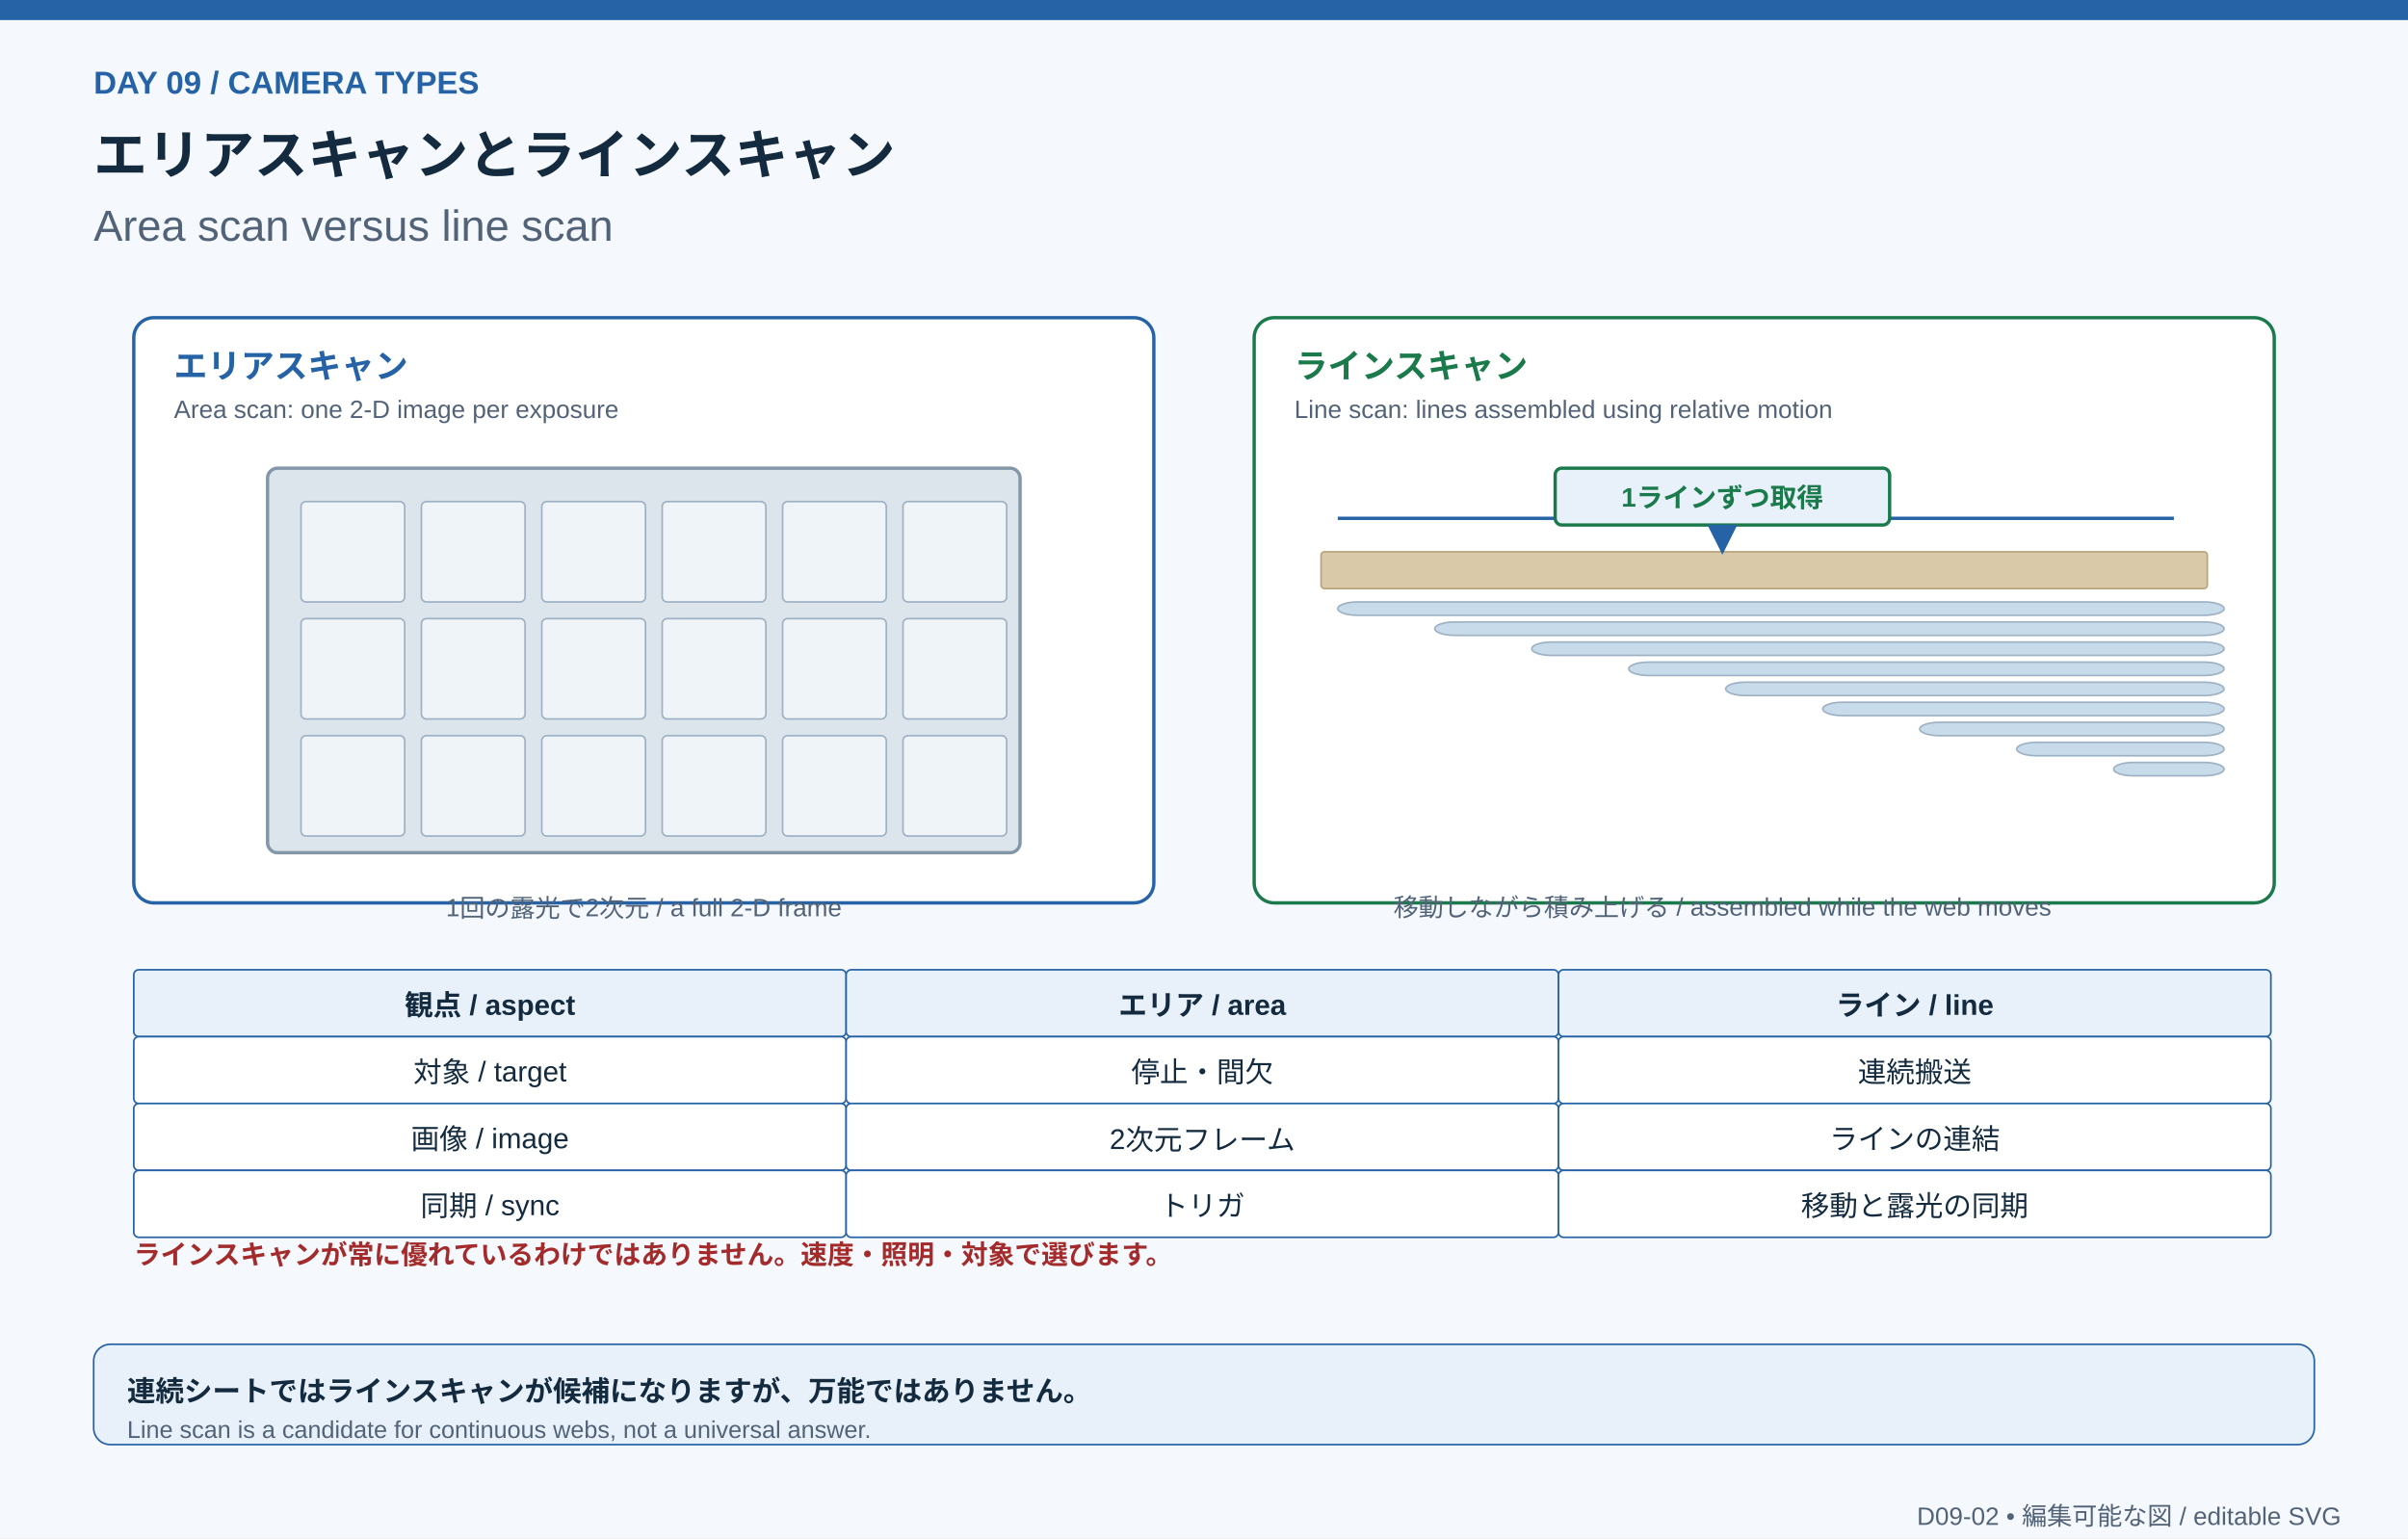
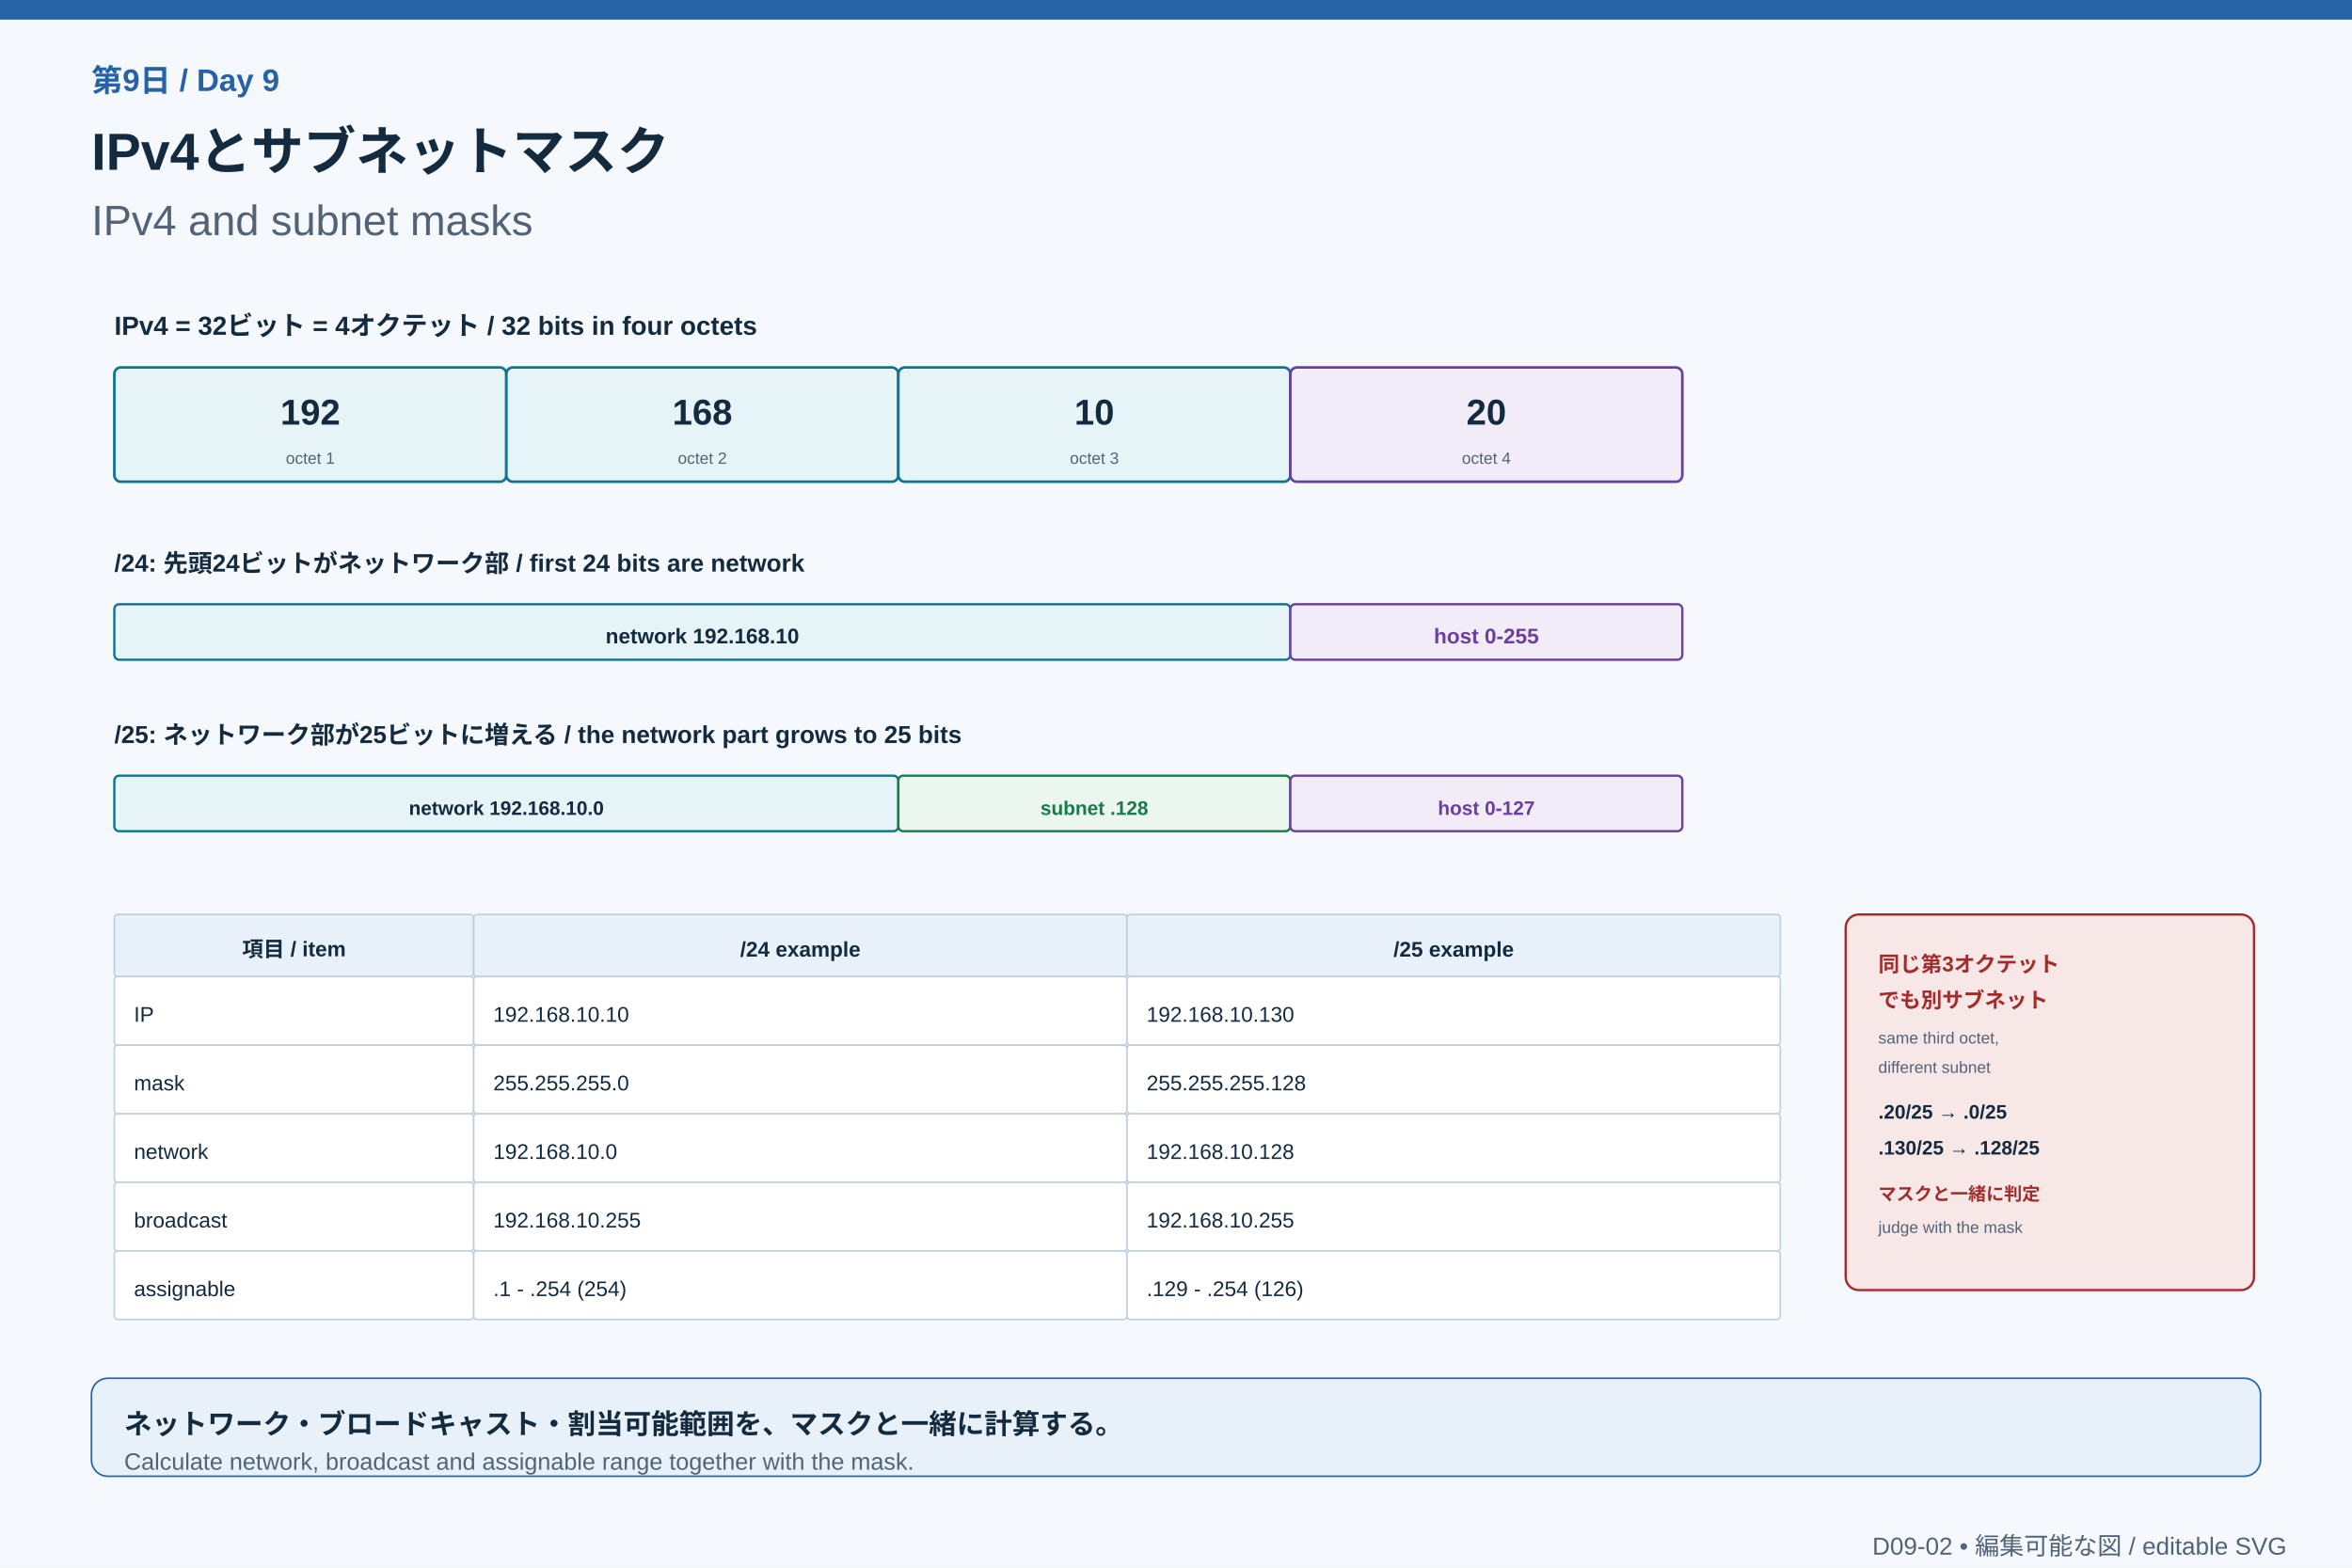
- <svg xmlns="http://www.w3.org/2000/svg" width="1440" height="920" viewBox="0 0 1440 920" role="img" aria-labelledby="title desc">
+ <svg xmlns="http://www.w3.org/2000/svg" width="1440" height="960" viewBox="0 0 1440 960" role="img" aria-labelledby="title desc">
  <defs>
    <marker id="arrow" viewBox="0 0 10 10" refX="9" refY="5" markerWidth="9" markerHeight="9" orient="auto">
      <path d="M0 0 10 5 0 10Z" fill="#2563A6" />
    </marker>
    <marker id="arrow-red" viewBox="0 0 10 10" refX="9" refY="5" markerWidth="9" markerHeight="9" orient="auto">
      <path d="M0 0 10 5 0 10Z" fill="#A32B2B" />
    </marker>
    <marker id="arrow-green" viewBox="0 0 10 10" refX="9" refY="5" markerWidth="9" markerHeight="9" orient="auto">
      <path d="M0 0 10 5 0 10Z" fill="#1B7A4B" />
    </marker>
  </defs>
-   <rect x="0" y="0" width="1440" height="920" fill="#F5F8FC" />
+   <rect x="0" y="0" width="1440" height="960" fill="#F5F8FC" />
  <rect x="0" y="0" width="1440" height="12" fill="#2563A6" />
-   <text x="56.0" y="56.0" font-family="Arial, 'Noto Sans JP', 'Yu Gothic', Meiryo, sans-serif" font-size="19" fill="#2563A6" font-weight="700" text-anchor="start">DAY 09 / CAMERA TYPES</text>
-   <text x="56.0" y="104.0" font-family="Arial, 'Noto Sans JP', 'Yu Gothic', Meiryo, sans-serif" font-size="32" fill="#142B3F" font-weight="700" text-anchor="start">エリアスキャンとラインスキャン</text>
-   <text x="56.0" y="144.0" font-family="Arial, 'Noto Sans JP', 'Yu Gothic', Meiryo, sans-serif" font-size="26" fill="#526378" font-weight="400" text-anchor="start">Area scan versus line scan</text>
-   <rect x="80.0" y="190.0" width="610.0" height="350.0" rx="12" fill="#FFFFFF" stroke="#2563A6" stroke-width="2" />
-   <text x="104.0" y="226.0" font-family="Arial, 'Noto Sans JP', 'Yu Gothic', Meiryo, sans-serif" font-size="20" fill="#2563A6" font-weight="700" text-anchor="start">エリアスキャン</text>
-   <text x="104.0" y="250.0" font-family="Arial, 'Noto Sans JP', 'Yu Gothic', Meiryo, sans-serif" font-size="15" fill="#526378" font-weight="400" text-anchor="start">Area scan: one 2-D image per exposure</text>
-   <rect x="160.0" y="280.0" width="450.0" height="230.0" rx="6" fill="#DCE4EC" stroke="#8497A8" stroke-width="2" />
-   <rect x="180.0" y="300.0" width="62.0" height="60.0" rx="3" fill="#EFF4F9" stroke="#9FB2C4" stroke-width="1" />
-   <rect x="252.0" y="300.0" width="62.0" height="60.0" rx="3" fill="#EFF4F9" stroke="#9FB2C4" stroke-width="1" />
-   <rect x="324.0" y="300.0" width="62.0" height="60.0" rx="3" fill="#EFF4F9" stroke="#9FB2C4" stroke-width="1" />
-   <rect x="396.0" y="300.0" width="62.0" height="60.0" rx="3" fill="#EFF4F9" stroke="#9FB2C4" stroke-width="1" />
-   <rect x="468.0" y="300.0" width="62.0" height="60.0" rx="3" fill="#EFF4F9" stroke="#9FB2C4" stroke-width="1" />
-   <rect x="540.0" y="300.0" width="62.0" height="60.0" rx="3" fill="#EFF4F9" stroke="#9FB2C4" stroke-width="1" />
-   <rect x="180.0" y="370.0" width="62.0" height="60.0" rx="3" fill="#EFF4F9" stroke="#9FB2C4" stroke-width="1" />
-   <rect x="252.0" y="370.0" width="62.0" height="60.0" rx="3" fill="#EFF4F9" stroke="#9FB2C4" stroke-width="1" />
-   <rect x="324.0" y="370.0" width="62.0" height="60.0" rx="3" fill="#EFF4F9" stroke="#9FB2C4" stroke-width="1" />
-   <rect x="396.0" y="370.0" width="62.0" height="60.0" rx="3" fill="#EFF4F9" stroke="#9FB2C4" stroke-width="1" />
-   <rect x="468.0" y="370.0" width="62.0" height="60.0" rx="3" fill="#EFF4F9" stroke="#9FB2C4" stroke-width="1" />
-   <rect x="540.0" y="370.0" width="62.0" height="60.0" rx="3" fill="#EFF4F9" stroke="#9FB2C4" stroke-width="1" />
-   <rect x="180.0" y="440.0" width="62.0" height="60.0" rx="3" fill="#EFF4F9" stroke="#9FB2C4" stroke-width="1" />
-   <rect x="252.0" y="440.0" width="62.0" height="60.0" rx="3" fill="#EFF4F9" stroke="#9FB2C4" stroke-width="1" />
-   <rect x="324.0" y="440.0" width="62.0" height="60.0" rx="3" fill="#EFF4F9" stroke="#9FB2C4" stroke-width="1" />
-   <rect x="396.0" y="440.0" width="62.0" height="60.0" rx="3" fill="#EFF4F9" stroke="#9FB2C4" stroke-width="1" />
-   <rect x="468.0" y="440.0" width="62.0" height="60.0" rx="3" fill="#EFF4F9" stroke="#9FB2C4" stroke-width="1" />
-   <rect x="540.0" y="440.0" width="62.0" height="60.0" rx="3" fill="#EFF4F9" stroke="#9FB2C4" stroke-width="1" />
-   <text x="385.0" y="548.0" font-family="Arial, 'Noto Sans JP', 'Yu Gothic', Meiryo, sans-serif" font-size="15" fill="#526378" font-weight="400" text-anchor="middle">1回の露光で2次元 / a full 2-D frame</text>
-   <rect x="750.0" y="190.0" width="610.0" height="350.0" rx="12" fill="#FFFFFF" stroke="#1B7A4B" stroke-width="2" />
-   <text x="774.0" y="226.0" font-family="Arial, 'Noto Sans JP', 'Yu Gothic', Meiryo, sans-serif" font-size="20" fill="#1B7A4B" font-weight="700" text-anchor="start">ラインスキャン</text>
-   <text x="774.0" y="250.0" font-family="Arial, 'Noto Sans JP', 'Yu Gothic', Meiryo, sans-serif" font-size="15" fill="#526378" font-weight="400" text-anchor="start">Line scan: lines assembled using relative motion</text>
-   <rect x="790.0" y="330.0" width="530.0" height="22.0" rx="2" fill="#D9C9A8" stroke="#B9A57C" stroke-width="1" />
-   <path d="M800.0 310.0 L1300.0 310.0" fill="none" stroke="#2563A6" stroke-width="2" />
-   <rect x="930.0" y="280.0" width="200.0" height="34.0" rx="4" fill="#E8F1FA" stroke="#1B7A4B" stroke-width="2" />
-   <text x="1030.0" y="303.0" font-family="Arial, 'Noto Sans JP', 'Yu Gothic', Meiryo, sans-serif" font-size="16" fill="#1B7A4B" font-weight="700" text-anchor="middle">1ラインずつ取得</text>
-   <path d="M1030.0 318.0 L1030.0 330.0" fill="none" stroke="#1B7A4B" stroke-width="2" marker-end="url(#arrow)" />
-   <rect x="800.0" y="360.0" width="530.0" height="8.0" rx="12" fill="#C7DBEA" stroke="#9FB2C4" stroke-width="1" />
-   <rect x="858.0" y="372.0" width="472.0" height="8.0" rx="12" fill="#C7DBEA" stroke="#9FB2C4" stroke-width="1" />
-   <rect x="916.0" y="384.0" width="414.0" height="8.0" rx="12" fill="#C7DBEA" stroke="#9FB2C4" stroke-width="1" />
-   <rect x="974.0" y="396.0" width="356.0" height="8.0" rx="12" fill="#C7DBEA" stroke="#9FB2C4" stroke-width="1" />
-   <rect x="1032.0" y="408.0" width="298.0" height="8.0" rx="12" fill="#C7DBEA" stroke="#9FB2C4" stroke-width="1" />
-   <rect x="1090.0" y="420.0" width="240.0" height="8.0" rx="12" fill="#C7DBEA" stroke="#9FB2C4" stroke-width="1" />
-   <rect x="1148.0" y="432.0" width="182.0" height="8.0" rx="12" fill="#C7DBEA" stroke="#9FB2C4" stroke-width="1" />
-   <rect x="1206.0" y="444.0" width="124.0" height="8.0" rx="12" fill="#C7DBEA" stroke="#9FB2C4" stroke-width="1" />
-   <rect x="1264.0" y="456.0" width="66.0" height="8.0" rx="12" fill="#C7DBEA" stroke="#9FB2C4" stroke-width="1" />
-   <text x="1030.0" y="548.0" font-family="Arial, 'Noto Sans JP', 'Yu Gothic', Meiryo, sans-serif" font-size="15" fill="#526378" font-weight="400" text-anchor="middle">移動しながら積み上げる / assembled while the web moves</text>
-   <rect x="80.0" y="580.0" width="426.0" height="40.0" rx="3" fill="#E8F1FA" stroke="#2563A6" stroke-width="1" />
-   <text x="293.0" y="607.2" font-family="Arial, 'Noto Sans JP', 'Yu Gothic', Meiryo, sans-serif" font-size="17" fill="#142B3F" font-weight="700" text-anchor="middle">観点 / aspect</text>
-   <rect x="506.0" y="580.0" width="426.0" height="40.0" rx="3" fill="#E8F1FA" stroke="#2563A6" stroke-width="1" />
-   <text x="719.0" y="607.2" font-family="Arial, 'Noto Sans JP', 'Yu Gothic', Meiryo, sans-serif" font-size="17" fill="#142B3F" font-weight="700" text-anchor="middle">エリア / area</text>
-   <rect x="932.0" y="580.0" width="426.0" height="40.0" rx="3" fill="#E8F1FA" stroke="#2563A6" stroke-width="1" />
-   <text x="1145.0" y="607.2" font-family="Arial, 'Noto Sans JP', 'Yu Gothic', Meiryo, sans-serif" font-size="17" fill="#142B3F" font-weight="700" text-anchor="middle">ライン / line</text>
-   <rect x="80.0" y="620.0" width="426.0" height="40.0" rx="3" fill="#FFFFFF" stroke="#2563A6" stroke-width="1" />
-   <text x="293.0" y="647.2" font-family="Arial, 'Noto Sans JP', 'Yu Gothic', Meiryo, sans-serif" font-size="17" fill="#142B3F" font-weight="400" text-anchor="middle">対象 / target</text>
-   <rect x="506.0" y="620.0" width="426.0" height="40.0" rx="3" fill="#FFFFFF" stroke="#2563A6" stroke-width="1" />
-   <text x="719.0" y="647.2" font-family="Arial, 'Noto Sans JP', 'Yu Gothic', Meiryo, sans-serif" font-size="17" fill="#142B3F" font-weight="400" text-anchor="middle">停止・間欠</text>
-   <rect x="932.0" y="620.0" width="426.0" height="40.0" rx="3" fill="#FFFFFF" stroke="#2563A6" stroke-width="1" />
-   <text x="1145.0" y="647.2" font-family="Arial, 'Noto Sans JP', 'Yu Gothic', Meiryo, sans-serif" font-size="17" fill="#142B3F" font-weight="400" text-anchor="middle">連続搬送</text>
-   <rect x="80.0" y="660.0" width="426.0" height="40.0" rx="3" fill="#FFFFFF" stroke="#2563A6" stroke-width="1" />
-   <text x="293.0" y="687.2" font-family="Arial, 'Noto Sans JP', 'Yu Gothic', Meiryo, sans-serif" font-size="17" fill="#142B3F" font-weight="400" text-anchor="middle">画像 / image</text>
-   <rect x="506.0" y="660.0" width="426.0" height="40.0" rx="3" fill="#FFFFFF" stroke="#2563A6" stroke-width="1" />
-   <text x="719.0" y="687.2" font-family="Arial, 'Noto Sans JP', 'Yu Gothic', Meiryo, sans-serif" font-size="17" fill="#142B3F" font-weight="400" text-anchor="middle">2次元フレーム</text>
-   <rect x="932.0" y="660.0" width="426.0" height="40.0" rx="3" fill="#FFFFFF" stroke="#2563A6" stroke-width="1" />
-   <text x="1145.0" y="687.2" font-family="Arial, 'Noto Sans JP', 'Yu Gothic', Meiryo, sans-serif" font-size="17" fill="#142B3F" font-weight="400" text-anchor="middle">ラインの連結</text>
-   <rect x="80.0" y="700.0" width="426.0" height="40.0" rx="3" fill="#FFFFFF" stroke="#2563A6" stroke-width="1" />
-   <text x="293.0" y="727.2" font-family="Arial, 'Noto Sans JP', 'Yu Gothic', Meiryo, sans-serif" font-size="17" fill="#142B3F" font-weight="400" text-anchor="middle">同期 / sync</text>
-   <rect x="506.0" y="700.0" width="426.0" height="40.0" rx="3" fill="#FFFFFF" stroke="#2563A6" stroke-width="1" />
-   <text x="719.0" y="727.2" font-family="Arial, 'Noto Sans JP', 'Yu Gothic', Meiryo, sans-serif" font-size="17" fill="#142B3F" font-weight="400" text-anchor="middle">トリガ</text>
-   <rect x="932.0" y="700.0" width="426.0" height="40.0" rx="3" fill="#FFFFFF" stroke="#2563A6" stroke-width="1" />
-   <text x="1145.0" y="727.2" font-family="Arial, 'Noto Sans JP', 'Yu Gothic', Meiryo, sans-serif" font-size="17" fill="#142B3F" font-weight="400" text-anchor="middle">移動と露光の同期</text>
-   <text x="80.0" y="756.0" font-family="Arial, 'Noto Sans JP', 'Yu Gothic', Meiryo, sans-serif" font-size="16" fill="#A32B2B" font-weight="700" text-anchor="start">ラインスキャンが常に優れているわけではありません。速度・照明・対象で選びます。</text>
-   <rect x="56.0" y="804.0" width="1328.0" height="60.0" rx="10" fill="#E8F1FA" stroke="#2563A6" stroke-width="1" />
-   <text x="76.0" y="838.0" font-family="Arial, 'Noto Sans JP', 'Yu Gothic', Meiryo, sans-serif" font-size="17.0" fill="#142B3F" font-weight="700" text-anchor="start">連続シートではラインスキャンが候補になりますが、万能ではありません。</text>
-   <text x="76.0" y="860.0" font-family="Arial, 'Noto Sans JP', 'Yu Gothic', Meiryo, sans-serif" font-size="14.5" fill="#526378" font-weight="400" text-anchor="start">Line scan is a candidate for continuous webs, not a universal answer.</text>
-   <text x="1400" y="912" font-family="Arial, 'Noto Sans JP', 'Yu Gothic', Meiryo, sans-serif" font-size="15" fill="#526378" text-anchor="end">D09-02 • 編集可能な図 / editable SVG</text>
+   <text x="56.0" y="56.0" font-family="Arial, 'Noto Sans JP', 'Yu Gothic', Meiryo, sans-serif" font-size="19" fill="#2563A6" font-weight="700" text-anchor="start">第9日 / Day 9</text>
+   <text x="56.0" y="104.0" font-family="Arial, 'Noto Sans JP', 'Yu Gothic', Meiryo, sans-serif" font-size="32" fill="#142B3F" font-weight="700" text-anchor="start">IPv4とサブネットマスク</text>
+   <text x="56.0" y="144.0" font-family="Arial, 'Noto Sans JP', 'Yu Gothic', Meiryo, sans-serif" font-size="26" fill="#526378" font-weight="400" text-anchor="start">IPv4 and subnet masks</text>
+   <text x="70.0" y="205.0" font-family="Arial, 'Noto Sans JP', 'Yu Gothic', Meiryo, sans-serif" font-size="16" fill="#142B3F" font-weight="700" text-anchor="start">IPv4 = 32ビット = 4オクテット / 32 bits in four octets</text>
+   <rect x="70.0" y="225.0" width="240.0" height="70.0" rx="4" fill="#E6F4F7" stroke="#0E7490" stroke-width="1.6" />
+   <text x="190.0" y="260.0" font-family="Arial, 'Noto Sans JP', 'Yu Gothic', Meiryo, sans-serif" font-size="22" fill="#142B3F" font-weight="700" text-anchor="middle">192</text>
+   <text x="190.0" y="284.0" font-family="Arial, 'Noto Sans JP', 'Yu Gothic', Meiryo, sans-serif" font-size="10" fill="#526378" font-weight="400" text-anchor="middle">octet 1</text>
+   <rect x="310.0" y="225.0" width="240.0" height="70.0" rx="4" fill="#E6F4F7" stroke="#0E7490" stroke-width="1.6" />
+   <text x="430.0" y="260.0" font-family="Arial, 'Noto Sans JP', 'Yu Gothic', Meiryo, sans-serif" font-size="22" fill="#142B3F" font-weight="700" text-anchor="middle">168</text>
+   <text x="430.0" y="284.0" font-family="Arial, 'Noto Sans JP', 'Yu Gothic', Meiryo, sans-serif" font-size="10" fill="#526378" font-weight="400" text-anchor="middle">octet 2</text>
+   <rect x="550.0" y="225.0" width="240.0" height="70.0" rx="4" fill="#E6F4F7" stroke="#0E7490" stroke-width="1.6" />
+   <text x="670.0" y="260.0" font-family="Arial, 'Noto Sans JP', 'Yu Gothic', Meiryo, sans-serif" font-size="22" fill="#142B3F" font-weight="700" text-anchor="middle">10</text>
+   <text x="670.0" y="284.0" font-family="Arial, 'Noto Sans JP', 'Yu Gothic', Meiryo, sans-serif" font-size="10" fill="#526378" font-weight="400" text-anchor="middle">octet 3</text>
+   <rect x="790.0" y="225.0" width="240.0" height="70.0" rx="4" fill="#F1ECF8" stroke="#6B3FA0" stroke-width="1.6" />
+   <text x="910.0" y="260.0" font-family="Arial, 'Noto Sans JP', 'Yu Gothic', Meiryo, sans-serif" font-size="22" fill="#142B3F" font-weight="700" text-anchor="middle">20</text>
+   <text x="910.0" y="284.0" font-family="Arial, 'Noto Sans JP', 'Yu Gothic', Meiryo, sans-serif" font-size="10" fill="#526378" font-weight="400" text-anchor="middle">octet 4</text>
+   <text x="70.0" y="350.0" font-family="Arial, 'Noto Sans JP', 'Yu Gothic', Meiryo, sans-serif" font-size="15" fill="#142B3F" font-weight="700" text-anchor="start">/24: 先頭24ビットがネットワーク部 / first 24 bits are network</text>
+   <rect x="70.0" y="370.0" width="720.0" height="34.0" rx="3" fill="#E6F4F7" stroke="#0E7490" stroke-width="1.4" />
+   <rect x="790.0" y="370.0" width="240.0" height="34.0" rx="3" fill="#F1ECF8" stroke="#6B3FA0" stroke-width="1.4" />
+   <text x="430.0" y="394.0" font-family="Arial, 'Noto Sans JP', 'Yu Gothic', Meiryo, sans-serif" font-size="13" fill="#142B3F" font-weight="700" text-anchor="middle">network 192.168.10</text>
+   <text x="910.0" y="394.0" font-family="Arial, 'Noto Sans JP', 'Yu Gothic', Meiryo, sans-serif" font-size="13" fill="#6B3FA0" font-weight="700" text-anchor="middle">host 0-255</text>
+   <text x="70.0" y="455.0" font-family="Arial, 'Noto Sans JP', 'Yu Gothic', Meiryo, sans-serif" font-size="15" fill="#142B3F" font-weight="700" text-anchor="start">/25: ネットワーク部が25ビットに増える / the network part grows to 25 bits</text>
+   <rect x="70.0" y="475.0" width="480.0" height="34.0" rx="3" fill="#E6F4F7" stroke="#0E7490" stroke-width="1.4" />
+   <rect x="550.0" y="475.0" width="240.0" height="34.0" rx="3" fill="#EAF6EE" stroke="#1B7A4B" stroke-width="1.4" />
+   <rect x="790.0" y="475.0" width="240.0" height="34.0" rx="3" fill="#F1ECF8" stroke="#6B3FA0" stroke-width="1.4" />
+   <text x="310.0" y="499.0" font-family="Arial, 'Noto Sans JP', 'Yu Gothic', Meiryo, sans-serif" font-size="12" fill="#142B3F" font-weight="700" text-anchor="middle">network 192.168.10.0</text>
+   <text x="670.0" y="499.0" font-family="Arial, 'Noto Sans JP', 'Yu Gothic', Meiryo, sans-serif" font-size="12" fill="#1B7A4B" font-weight="700" text-anchor="middle">subnet .128</text>
+   <text x="910.0" y="499.0" font-family="Arial, 'Noto Sans JP', 'Yu Gothic', Meiryo, sans-serif" font-size="12" fill="#6B3FA0" font-weight="700" text-anchor="middle">host 0-127</text>
+   <rect x="70.0" y="560.0" width="220.0" height="38.0" rx="2" fill="#E8F1FA" stroke="#C1D0DD" stroke-width="1" />
+   <text x="180.0" y="585.8" font-family="Arial, 'Noto Sans JP', 'Yu Gothic', Meiryo, sans-serif" font-size="13" fill="#142B3F" font-weight="700" text-anchor="middle">項目 / item</text>
+   <rect x="290.0" y="560.0" width="400.0" height="38.0" rx="2" fill="#E8F1FA" stroke="#C1D0DD" stroke-width="1" />
+   <text x="490.0" y="585.8" font-family="Arial, 'Noto Sans JP', 'Yu Gothic', Meiryo, sans-serif" font-size="13" fill="#142B3F" font-weight="700" text-anchor="middle">/24 example</text>
+   <rect x="690.0" y="560.0" width="400.0" height="38.0" rx="2" fill="#E8F1FA" stroke="#C1D0DD" stroke-width="1" />
+   <text x="890.0" y="585.8" font-family="Arial, 'Noto Sans JP', 'Yu Gothic', Meiryo, sans-serif" font-size="13" fill="#142B3F" font-weight="700" text-anchor="middle">/25 example</text>
+   <rect x="70.0" y="598.0" width="220.0" height="42.0" rx="2" fill="#FFFFFF" stroke="#C1D0DD" stroke-width="1" />
+   <text x="82.0" y="625.7" font-family="Arial, 'Noto Sans JP', 'Yu Gothic', Meiryo, sans-serif" font-size="13" fill="#142B3F" font-weight="400" text-anchor="start">IP</text>
+   <rect x="290.0" y="598.0" width="400.0" height="42.0" rx="2" fill="#FFFFFF" stroke="#C1D0DD" stroke-width="1" />
+   <text x="302.0" y="625.7" font-family="Arial, 'Noto Sans JP', 'Yu Gothic', Meiryo, sans-serif" font-size="13" fill="#142B3F" font-weight="400" text-anchor="start">192.168.10.10</text>
+   <rect x="690.0" y="598.0" width="400.0" height="42.0" rx="2" fill="#FFFFFF" stroke="#C1D0DD" stroke-width="1" />
+   <text x="702.0" y="625.7" font-family="Arial, 'Noto Sans JP', 'Yu Gothic', Meiryo, sans-serif" font-size="13" fill="#142B3F" font-weight="400" text-anchor="start">192.168.10.130</text>
+   <rect x="70.0" y="640.0" width="220.0" height="42.0" rx="2" fill="#FFFFFF" stroke="#C1D0DD" stroke-width="1" />
+   <text x="82.0" y="667.7" font-family="Arial, 'Noto Sans JP', 'Yu Gothic', Meiryo, sans-serif" font-size="13" fill="#142B3F" font-weight="400" text-anchor="start">mask</text>
+   <rect x="290.0" y="640.0" width="400.0" height="42.0" rx="2" fill="#FFFFFF" stroke="#C1D0DD" stroke-width="1" />
+   <text x="302.0" y="667.7" font-family="Arial, 'Noto Sans JP', 'Yu Gothic', Meiryo, sans-serif" font-size="13" fill="#142B3F" font-weight="400" text-anchor="start">255.255.255.0</text>
+   <rect x="690.0" y="640.0" width="400.0" height="42.0" rx="2" fill="#FFFFFF" stroke="#C1D0DD" stroke-width="1" />
+   <text x="702.0" y="667.7" font-family="Arial, 'Noto Sans JP', 'Yu Gothic', Meiryo, sans-serif" font-size="13" fill="#142B3F" font-weight="400" text-anchor="start">255.255.255.128</text>
+   <rect x="70.0" y="682.0" width="220.0" height="42.0" rx="2" fill="#FFFFFF" stroke="#C1D0DD" stroke-width="1" />
+   <text x="82.0" y="709.7" font-family="Arial, 'Noto Sans JP', 'Yu Gothic', Meiryo, sans-serif" font-size="13" fill="#142B3F" font-weight="400" text-anchor="start">network</text>
+   <rect x="290.0" y="682.0" width="400.0" height="42.0" rx="2" fill="#FFFFFF" stroke="#C1D0DD" stroke-width="1" />
+   <text x="302.0" y="709.7" font-family="Arial, 'Noto Sans JP', 'Yu Gothic', Meiryo, sans-serif" font-size="13" fill="#142B3F" font-weight="400" text-anchor="start">192.168.10.0</text>
+   <rect x="690.0" y="682.0" width="400.0" height="42.0" rx="2" fill="#FFFFFF" stroke="#C1D0DD" stroke-width="1" />
+   <text x="702.0" y="709.7" font-family="Arial, 'Noto Sans JP', 'Yu Gothic', Meiryo, sans-serif" font-size="13" fill="#142B3F" font-weight="400" text-anchor="start">192.168.10.128</text>
+   <rect x="70.0" y="724.0" width="220.0" height="42.0" rx="2" fill="#FFFFFF" stroke="#C1D0DD" stroke-width="1" />
+   <text x="82.0" y="751.7" font-family="Arial, 'Noto Sans JP', 'Yu Gothic', Meiryo, sans-serif" font-size="13" fill="#142B3F" font-weight="400" text-anchor="start">broadcast</text>
+   <rect x="290.0" y="724.0" width="400.0" height="42.0" rx="2" fill="#FFFFFF" stroke="#C1D0DD" stroke-width="1" />
+   <text x="302.0" y="751.7" font-family="Arial, 'Noto Sans JP', 'Yu Gothic', Meiryo, sans-serif" font-size="13" fill="#142B3F" font-weight="400" text-anchor="start">192.168.10.255</text>
+   <rect x="690.0" y="724.0" width="400.0" height="42.0" rx="2" fill="#FFFFFF" stroke="#C1D0DD" stroke-width="1" />
+   <text x="702.0" y="751.7" font-family="Arial, 'Noto Sans JP', 'Yu Gothic', Meiryo, sans-serif" font-size="13" fill="#142B3F" font-weight="400" text-anchor="start">192.168.10.255</text>
+   <rect x="70.0" y="766.0" width="220.0" height="42.0" rx="2" fill="#FFFFFF" stroke="#C1D0DD" stroke-width="1" />
+   <text x="82.0" y="793.7" font-family="Arial, 'Noto Sans JP', 'Yu Gothic', Meiryo, sans-serif" font-size="13" fill="#142B3F" font-weight="400" text-anchor="start">assignable</text>
+   <rect x="290.0" y="766.0" width="400.0" height="42.0" rx="2" fill="#FFFFFF" stroke="#C1D0DD" stroke-width="1" />
+   <text x="302.0" y="793.7" font-family="Arial, 'Noto Sans JP', 'Yu Gothic', Meiryo, sans-serif" font-size="13" fill="#142B3F" font-weight="400" text-anchor="start">.1 - .254 (254)</text>
+   <rect x="690.0" y="766.0" width="400.0" height="42.0" rx="2" fill="#FFFFFF" stroke="#C1D0DD" stroke-width="1" />
+   <text x="702.0" y="793.7" font-family="Arial, 'Noto Sans JP', 'Yu Gothic', Meiryo, sans-serif" font-size="13" fill="#142B3F" font-weight="400" text-anchor="start">.129 - .254 (126)</text>
+   <rect x="1130.0" y="560.0" width="250.0" height="230.0" rx="8" fill="#F8E7E7" stroke="#A32B2B" stroke-width="1.4" />
+   <text x="1150.0" y="595.0" font-family="Arial, 'Noto Sans JP', 'Yu Gothic', Meiryo, sans-serif" font-size="13" fill="#A32B2B" font-weight="700" text-anchor="start">同じ第3オクテット</text>
+   <text x="1150.0" y="617.0" font-family="Arial, 'Noto Sans JP', 'Yu Gothic', Meiryo, sans-serif" font-size="13" fill="#A32B2B" font-weight="700" text-anchor="start">でも別サブネット</text>
+   <text x="1150.0" y="639.0" font-family="Arial, 'Noto Sans JP', 'Yu Gothic', Meiryo, sans-serif" font-size="10" fill="#526378" font-weight="400" text-anchor="start">same third octet,</text>
+   <text x="1150.0" y="657.0" font-family="Arial, 'Noto Sans JP', 'Yu Gothic', Meiryo, sans-serif" font-size="10" fill="#526378" font-weight="400" text-anchor="start">different subnet</text>
+   <text x="1150.0" y="685.0" font-family="Arial, 'Noto Sans JP', 'Yu Gothic', Meiryo, sans-serif" font-size="12" fill="#142B3F" font-weight="600" text-anchor="start">.20/25 → .0/25</text>
+   <text x="1150.0" y="707.0" font-family="Arial, 'Noto Sans JP', 'Yu Gothic', Meiryo, sans-serif" font-size="12" fill="#142B3F" font-weight="600" text-anchor="start">.130/25 → .128/25</text>
+   <text x="1150.0" y="735.0" font-family="Arial, 'Noto Sans JP', 'Yu Gothic', Meiryo, sans-serif" font-size="11" fill="#A32B2B" font-weight="600" text-anchor="start">マスクと一緒に判定</text>
+   <text x="1150.0" y="755.0" font-family="Arial, 'Noto Sans JP', 'Yu Gothic', Meiryo, sans-serif" font-size="10" fill="#526378" font-weight="400" text-anchor="start">judge with the mask</text>
+   <rect x="56.0" y="844.0" width="1328.0" height="60.0" rx="10" fill="#E8F1FA" stroke="#2563A6" stroke-width="1" />
+   <text x="76.0" y="878.0" font-family="Arial, 'Noto Sans JP', 'Yu Gothic', Meiryo, sans-serif" font-size="17.0" fill="#142B3F" font-weight="700" text-anchor="start">ネットワーク・ブロードキャスト・割当可能範囲を、マスクと一緒に計算する。</text>
+   <text x="76.0" y="900.0" font-family="Arial, 'Noto Sans JP', 'Yu Gothic', Meiryo, sans-serif" font-size="14.5" fill="#526378" font-weight="400" text-anchor="start">Calculate network, broadcast and assignable range together with the mask.</text>
+   <text x="1400" y="952" font-family="Arial, 'Noto Sans JP', 'Yu Gothic', Meiryo, sans-serif" font-size="15" fill="#526378" text-anchor="end">D09-02 • 編集可能な図 / editable SVG</text>
</svg>
